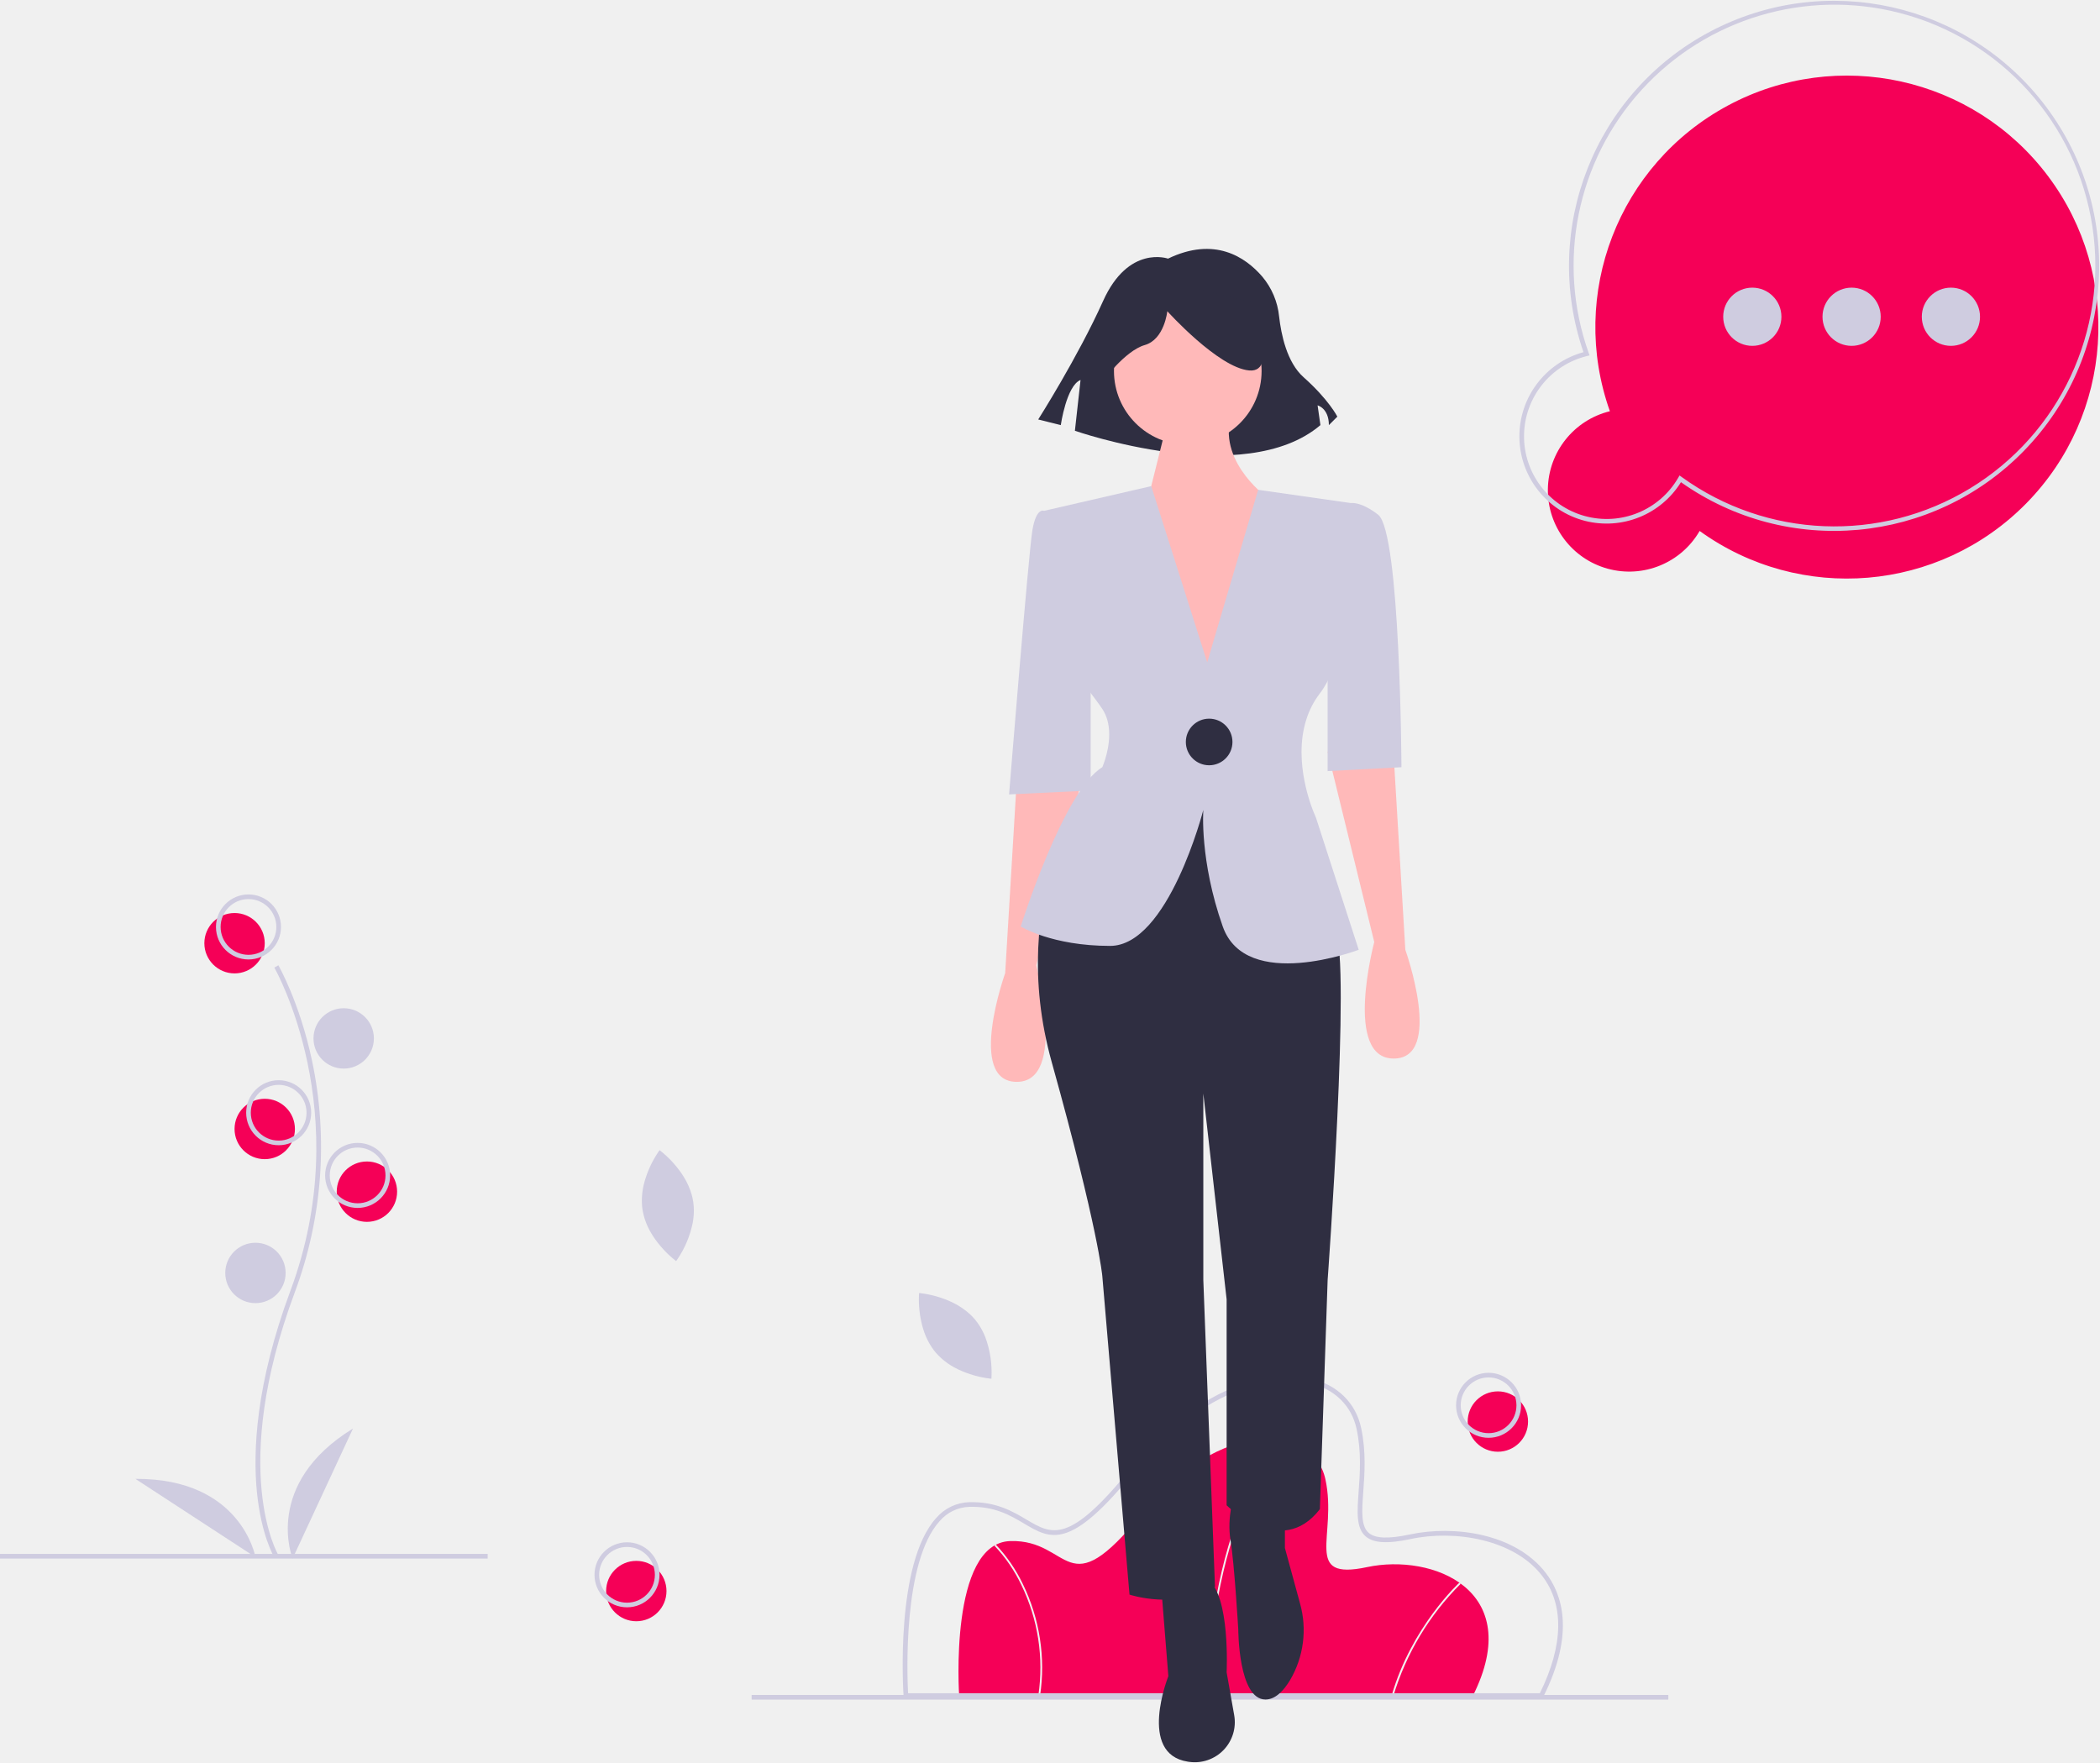
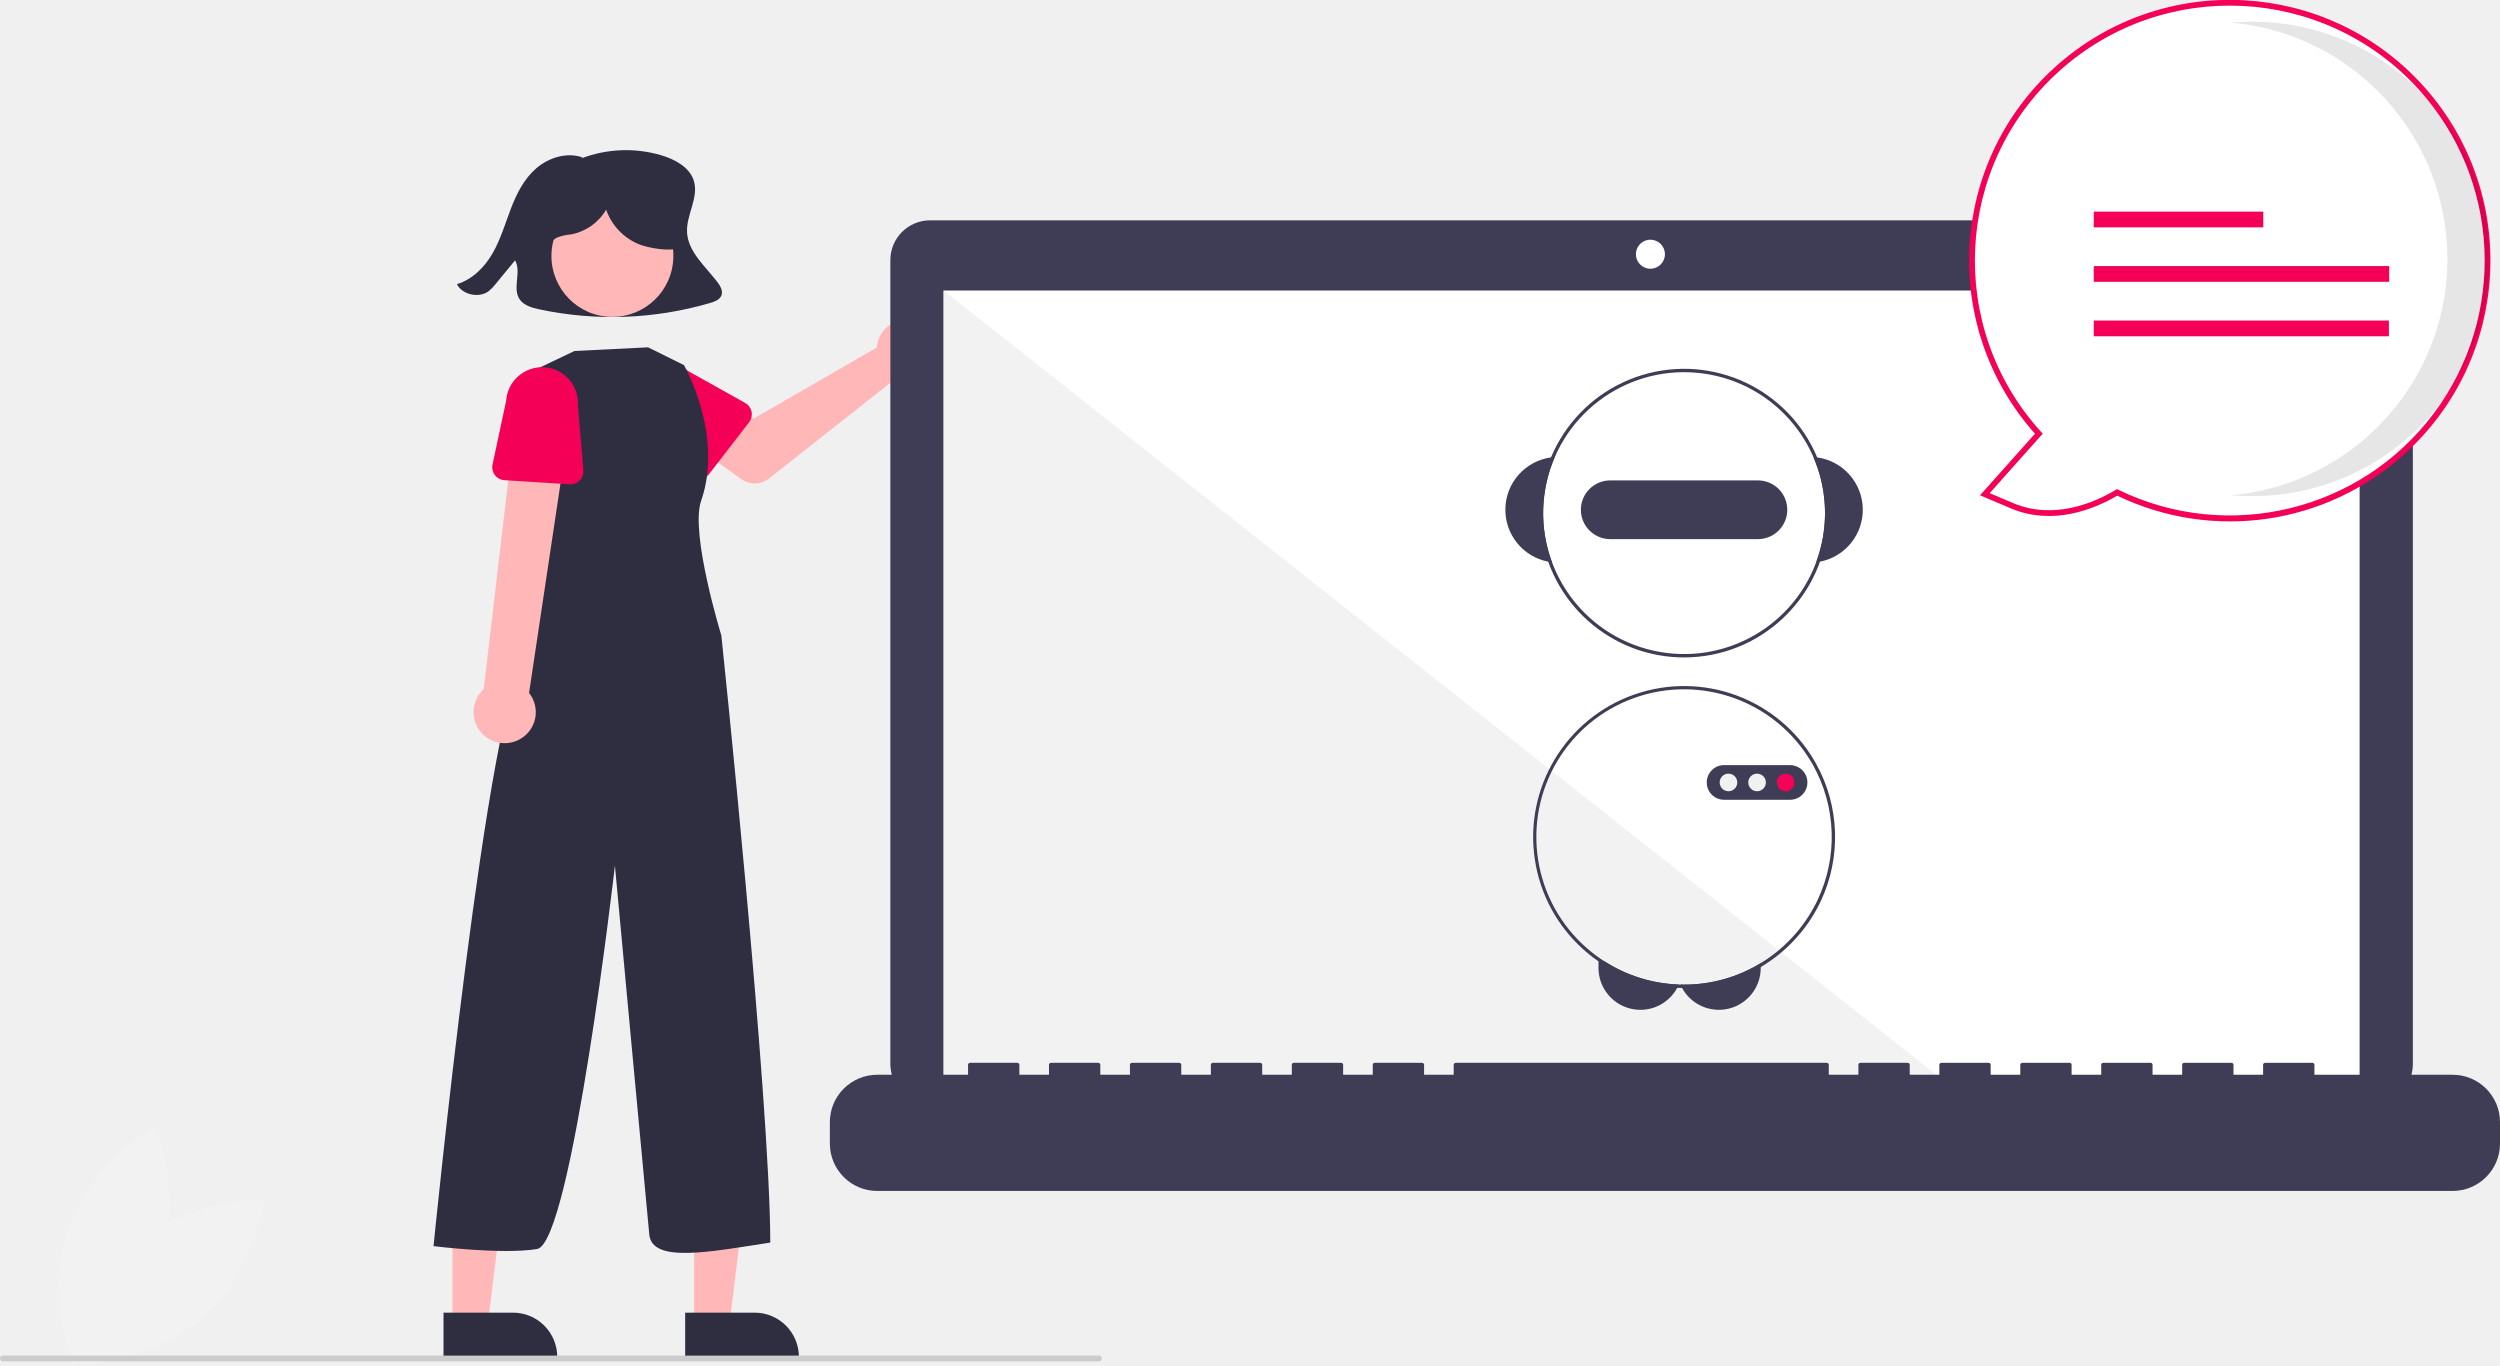
- <svg xmlns="http://www.w3.org/2000/svg" id="af2bdc1b-6210-43fb-b58a-f82437f8cbdd" data-name="Layer 1" width="904.284" height="758.925" viewBox="0 0 904.284 758.925">
-   <circle cx="101" cy="406.193" r="13" fill="#f50057" />
-   <circle cx="158" cy="513.193" r="13" fill="#f50057" />
-   <circle cx="114" cy="486.193" r="13" fill="#f50057" />
-   <path d="M782.149,800.731H560.875s-4.485-65.784,22.053-66.532,23.548,29.154,56.814-11.961,73.633-38.872,78.866-14.577-10.092,43.731,17.941,37.751S804.949,755.13,782.149,800.731Z" transform="translate(-147.8578 -70.53727)" fill="#f50057" />
-   <path d="M667.777,800.745l-.747-.03c1.742-43.312,10.813-71.14,18.115-86.858,7.929-17.067,15.57-23.976,15.646-24.044l.497.559c-.075.067-7.627,6.908-15.493,23.859C678.533,729.883,669.512,757.597,667.777,800.745Z" transform="translate(-147.8578 -70.53727)" fill="#f2f2f2" />
-   <path d="M747.861,800.835l-.718-.209c8.641-29.66,28.99-48.387,29.195-48.573l.502.553A115.174,115.174,0,0,0,747.861,800.835Z" transform="translate(-147.8578 -70.53727)" fill="#f2f2f2" />
-   <path d="M595.727,800.782l-.741-.103a81.417,81.417,0,0,0-7.323-47.588,65.526,65.526,0,0,0-11.557-16.865l.517-.539a66.346,66.346,0,0,1,11.71,17.073A82.163,82.163,0,0,1,595.727,800.782Z" transform="translate(-147.8578 -70.53727)" fill="#f2f2f2" />
-   <path d="M812.18,801.731H537.009l-.063-.932c-.158-2.319-3.668-57.016,14.054-76.532a19.411,19.411,0,0,1,14.185-6.806c11.552-.329,18.812,3.999,24.667,7.472,11.037,6.547,18.328,10.873,44.837-21.892,28.718-35.495,59.703-43.131,77.516-38.885,11.509,2.744,19.441,10.5,21.763,21.278,2.198,10.206,1.498,19.796.936,27.501-.602,8.245-1.078,14.757,2.309,17.708,2.827,2.462,8.469,2.687,17.755.705,18.888-4.029,45.243-.582,58.472,16.51,7.117,9.195,12.724,25.91-.981,53.32Zm-273.293-2H810.942c10.212-20.719,10.531-38.223.914-50.648-12.135-15.679-37.595-19.806-56.473-15.778-10.089,2.153-16.101,1.797-19.486-1.153-4.14-3.607-3.632-10.56-2.99-19.361.554-7.578,1.242-17.009-.896-26.935-2.153-9.995-9.542-17.195-20.271-19.753-17.244-4.114-47.364,3.426-75.497,38.197-27.596,34.107-35.909,29.178-47.412,22.354-5.928-3.516-12.658-7.503-23.591-7.193a17.483,17.483,0,0,0-12.761,6.152C536.552,743.151,538.496,792.336,538.887,799.731Z" transform="translate(-147.8578 -70.53727)" fill="#cfcce0" />
-   <rect x="323.657" y="729.94" width="394.74" height="2" fill="#cfcce0" />
-   <path d="M446.375,588.11a26.737,26.737,0,0,1,.04,7.335c-.067.552-.151,1.094-.249,1.63l.001.004a43.446,43.446,0,0,1-6.812,16.068c-.218.314-.343.477-.343.477l-.467-.356a44.874,44.874,0,0,1-9.514-10.443c-.227-.359-.456-.722-.673-1.095a28.626,28.626,0,0,1-3.836-10.302l-.008-.053c-.058-.389-.108-.778-.145-1.166a29.415,29.415,0,0,1,.867-10.157c.104-.413.213-.818.331-1.221a44.887,44.887,0,0,1,5.967-12.495c.218-.314.343-.477.343-.477s.167.12.467.356a44.879,44.879,0,0,1,9.294,10.108c.225.343.447.691.665,1.047a30.59,30.59,0,0,1,3.434,7.751c.133.477.252.964.354,1.454C446.204,587.08,446.297,587.592,446.375,588.11Z" transform="translate(-147.8578 -70.53727)" fill="#cfcce0" />
-   <path d="M567.639,638.709a26.737,26.737,0,0,1,3.884,6.223c.233.505.446,1.011.644,1.519l.003.003a43.445,43.445,0,0,1,2.633,17.253c-.021.382-.041.586-.041.586l-.585-.058a44.874,44.874,0,0,1-13.579-3.898c-.382-.186-.767-.376-1.147-.58a28.626,28.626,0,0,1-8.671-6.757l-.034-.041c-.253-.3-.5-.606-.735-.916a29.416,29.416,0,0,1-4.592-9.101c-.128-.406-.248-.808-.359-1.213a44.888,44.888,0,0,1-1.477-13.768c.021-.382.041-.586.041-.586s.205.015.585.058a44.879,44.879,0,0,1,13.216,3.728c.372.174.743.354,1.116.542a30.589,30.589,0,0,1,6.99,4.796c.364.336.72.689,1.064,1.052Q567.134,638.107,567.639,638.709Z" transform="translate(-147.8578 -70.53727)" fill="#cfcce0" />
-   <path d="M585.724,405.958,580.705,489.601s-16.729,46.84,5.019,46.84,8.364-50.186,8.364-50.186l20.074-81.971Z" transform="translate(-147.8578 -70.53727)" fill="#ffb9b9" />
-   <path d="M747.992,395.92l5.019,83.644s16.729,46.84-5.019,46.84-8.364-50.186-8.364-50.186L719.553,394.248Z" transform="translate(-147.8578 -70.53727)" fill="#ffb9b9" />
-   <path d="M647.62,750.569l3.346,41.822s-13.383,33.457,8.364,36.803q.326.05.646.095a17.255,17.255,0,0,0,19.338-20.126l-3.255-18.445s1.673-33.457-8.364-40.149S647.62,750.569,647.62,750.569Z" transform="translate(-147.8578 -70.53727)" fill="#2f2e41" />
-   <path d="M679.404,713.766s-3.346,10.037-1.673,20.074,3.346,38.476,3.346,38.476,0,30.112,11.71,30.112c4.182,0,7.724-3.627,10.55-8.291a42.451,42.451,0,0,0,4.306-33.149l-6.491-23.802V718.784Z" transform="translate(-147.8578 -70.53727)" fill="#2f2e41" />
-   <path d="M617.508,407.631S580.705,456.144,600.779,528.077s21.747,92.008,21.747,92.008l11.71,137.175s20.074,6.691,36.803-3.346L666.021,621.758V541.46l10.037,88.662v88.662s23.42,23.42,40.149,1.673l3.346-98.699s10.037-137.175,3.346-150.558-21.747-60.223-21.747-60.223Z" transform="translate(-147.8578 -70.53727)" fill="#2f2e41" />
-   <path d="M650.823,181.915s-17.013-6.076-27.95,18.228S594.924,251.181,594.924,251.181l9.722,2.43s2.43-17.013,8.506-19.443l-2.43,21.874s72.912,25.519,105.722-2.43L715.229,245.105s4.861,1.215,4.861,8.506l3.646-3.646s-3.646-7.291-14.582-17.013c-7.178-6.381-9.645-18.52-10.493-26.11a31.596,31.596,0,0,0-7.274-17.206C684.118,181.213,670.874,172.261,650.823,181.915Z" transform="translate(-147.8578 -70.53727)" fill="#2f2e41" />
-   <circle cx="511.472" cy="159.769" r="31.785" fill="#ffb9b9" />
-   <path d="M650.966,250.381,640.928,290.53,671.04,377.519,694.46,285.511s-21.747-15.056-16.729-35.13Z" transform="translate(-147.8578 -70.53727)" fill="#ffb9b9" />
-   <path d="M732.936,479.564s-48.513,18.402-58.55-10.037-8.364-50.186-8.364-50.186-15.056,58.55-40.149,58.55-38.476-8.364-38.476-8.364,18.402-58.55,35.13-68.588c0,0,.084-.201.234-.569.937-2.342,4.249-11.626,1.924-19.79a16.983,16.983,0,0,0-2.158-4.734c-6.691-10.037-13.383-13.383-11.71-38.476l-13.383-46.84L643.588,279.89l24.106,75.881,21.948-74.292,39.948,5.705s3.346,60.223-13.383,81.971a36.111,36.111,0,0,0-5.889,11.426c-2.911,9.234-2.225,18.954-.652,26.716h.017a73.882,73.882,0,0,0,4.851,15.39Z" transform="translate(-147.8578 -70.53727)" fill="#cfcce0" />
-   <path d="M719.553,288.857l10.037-1.673s4.182-.836,11.71,5.019c9.613,7.477,10.037,108.737,10.037,108.737L719.553,402.612V288.857Z" transform="translate(-147.8578 -70.53727)" fill="#cfcce0" />
-   <path d="M605.798,293.875l-8.364-3.346s-3.346-1.673-5.019,8.364-10.037,113.755-10.037,113.755l35.13-1.673V335.697Z" transform="translate(-147.8578 -70.53727)" fill="#cfcce0" />
-   <path d="M622.566,234.934s9.722-13.367,18.228-15.798,9.722-14.582,9.722-14.582,21.874,24.304,35.241,25.519,1.215-29.165,1.215-29.165l-24.304-6.076-23.089,2.43-18.228,12.152Z" transform="translate(-147.8578 -70.53727)" fill="#2f2e41" />
-   <circle cx="520.673" cy="319.528" r="10.037" fill="#2f2e41" />
-   <path d="M841.093,247.632a108.3,108.3,0,1,1,38.651,51.564,35.032,35.032,0,1,1-38.651-51.564Z" transform="translate(-147.8578 -70.53727)" fill="#f50057" />
-   <circle cx="754.564" cy="136.408" r="12.533" fill="#cfcce0" />
-   <circle cx="797.324" cy="136.408" r="12.533" fill="#cfcce0" />
-   <circle cx="840.084" cy="136.408" r="12.533" fill="#cfcce0" />
-   <path d="M830.379,294.855a37.597,37.597,0,0,1-.658-72.661,114.14,114.14,0,1,1,41.981,56.003A37.715,37.715,0,0,1,830.379,294.855ZM965.706,76.072a112.342,112.342,0,0,0-133.739,146.48l.372,1.043-1.075.264a35.596,35.596,0,1,0,39.271,52.394l.554-.96.898.649A112.341,112.341,0,1,0,965.706,76.072Z" transform="translate(-147.8578 -70.53727)" fill="#cfcce0" />
-   <path d="M266.004,741.252c-.229-.375-5.641-9.41-7.517-28.172-1.721-17.213-.614-46.227,14.433-86.698,28.506-76.671-6.569-138.533-6.928-139.149l1.73-1.004c.091.156,9.142,15.929,14.488,41.044a179.061,179.061,0,0,1-7.416,99.807c-28.457,76.54-7.301,112.773-7.084,113.131Z" transform="translate(-147.8578 -70.53727)" fill="#cfcce0" />
-   <path d="M254.858,483.731a14,14,0,1,1,14-14A14.016,14.016,0,0,1,254.858,483.731Zm0-26a12,12,0,1,0,12,12A12.014,12.014,0,0,0,254.858,457.731Z" transform="translate(-147.8578 -70.53727)" fill="#cfcce0" />
-   <circle cx="148" cy="447.193" r="13" fill="#cfcce0" />
-   <path d="M267.858,563.731a14,14,0,1,1,14-14A14.016,14.016,0,0,1,267.858,563.731Zm0-26a12,12,0,1,0,12,12A12.013,12.013,0,0,0,267.858,537.731Z" transform="translate(-147.8578 -70.53727)" fill="#cfcce0" />
-   <path d="M301.858,590.731a14,14,0,1,1,14-14A14.016,14.016,0,0,1,301.858,590.731Zm0-26a12,12,0,1,0,12,12A12.013,12.013,0,0,0,301.858,564.731Z" transform="translate(-147.8578 -70.53727)" fill="#cfcce0" />
-   <circle cx="645" cy="612.193" r="13" fill="#f50057" />
-   <path d="M788.858,689.731a14,14,0,1,1,14-14A14.016,14.016,0,0,1,788.858,689.731Zm0-26a12,12,0,1,0,12,12A12.013,12.013,0,0,0,788.858,663.731Z" transform="translate(-147.8578 -70.53727)" fill="#cfcce0" />
-   <circle cx="274" cy="685.193" r="13" fill="#f50057" />
-   <path d="M417.858,762.73a14,14,0,1,1,14-14A14.016,14.016,0,0,1,417.858,762.73Zm0-26a12,12,0,1,0,12,12A12.013,12.013,0,0,0,417.858,736.73Z" transform="translate(-147.8578 -70.53727)" fill="#cfcce0" />
-   <circle cx="110" cy="548.193" r="13" fill="#cfcce0" />
-   <path d="M273.858,741.731s-13-32,26-56Z" transform="translate(-147.8578 -70.53727)" fill="#cfcce0" />
-   <path d="M257.87,741.15s-5.916-34.029-51.709-33.738Z" transform="translate(-147.8578 -70.53727)" fill="#cfcce0" />
-   <rect y="669.193" width="210" height="2" fill="#cfcce0" />
+ <svg xmlns="http://www.w3.org/2000/svg" id="b6aa0626-c548-43ac-b721-fcff4f949bc4" data-name="Layer 1" width="868.98" height="474.67" viewBox="0 0 868.98 474.67">
+   <path d="M212.969,644.948c-18.517,15.79-22.361,41.687-22.361,41.687s26.179.297,44.697-15.493,22.361-41.687,22.361-41.687S231.486,629.158,212.969,644.948Z" transform="translate(-165.5099 -212.6649)" fill="#f2f2f2" />
+   <path d="M221.526,651.23c-7.888,23.022-30.565,36.105-30.565,36.105s-9.889-24.242-2.001-47.263,30.565-36.105,30.565-36.105S229.413,628.208,221.526,651.23Z" transform="translate(-165.5099 -212.6649)" fill="#f2f2f2" />
+   <path d="M414.811,310.625c-4.19-5.429-10.111-10.452-10.486-17.152-.344-6.144,4.238-12.245,2.306-18.123-1.486-4.52-6.387-7.247-11.177-8.691a43.439,43.439,0,0,0-27.916,1.075l.485-.342c-5.452-1.942-11.825.063-16.115,3.776-4.29,3.713-6.839,8.861-8.817,14.019-1.979,5.158-3.511,10.505-6.26,15.341-2.749,4.836-6.958,9.234-12.51,10.905,1.859,3.708,7.67,4.98,11.078,2.425a14.014,14.014,0,0,0,2.331-2.41q3.409-4.146,6.819-8.292c2.339,4.16-1.155,9.901,1.72,13.752,1.482,1.986,4.19,2.74,6.705,3.281a121.277,121.277,0,0,0,59.331-2.201c1.55-.457,3.261-1.086,3.904-2.489C416.951,313.879,415.912,312.053,414.811,310.625Z" transform="translate(-165.5099 -212.6649)" fill="#2f2e41" />
+   <path d="M470.538,331.812a10.527,10.527,0,0,0-.239,1.64l-42.957,24.782L416.9,352.223,405.769,366.796,423.219,379.233a8,8,0,0,0,9.598-.234l44.297-34.946a10.497,10.497,0,1,0-6.576-12.241Z" transform="translate(-165.5099 -212.6649)" fill="#ffb7b7" />
+   <path d="M425.905,359.408l-13.884,17.994a4.5,4.5,0,0,1-6.804.373l-15.717-16.321A12.497,12.497,0,0,1,404.827,341.709l19.713,11.023a4.5,4.5,0,0,1,1.365,6.676Z" transform="translate(-165.5099 -212.6649)" fill="#f50057" />
+   <polygon points="241.288 460.267 253.548 460.266 259.38 412.978 241.286 412.979 241.288 460.267" fill="#ffb7b7" />
+   <path d="M403.67,668.929l24.144-.001h.001a15.387,15.387,0,0,1,15.386,15.386v.5l-39.531.001Z" transform="translate(-165.5099 -212.6649)" fill="#2f2e41" />
+   <polygon points="157.288 460.267 169.548 460.266 175.38 412.978 157.286 412.979 157.288 460.267" fill="#ffb7b7" />
+   <path d="M319.67,668.929l24.144-.001h.001a15.387,15.387,0,0,1,15.386,15.386v.5l-39.531.001Z" transform="translate(-165.5099 -212.6649)" fill="#2f2e41" />
+   <circle cx="378.374" cy="301.628" r="21.188" transform="translate(-128.2503 432.1653) rotate(-83.7356)" fill="#ffb7b7" />
+   <path d="M390.771,333.391l12.482,6.184s13.947,24.237,5.947,47.237c-3.884,11.167,7.053,46.763,7.053,46.763s16.947,161.237,17,211c-21.053,3.237-41.053,7.237-42.053-2.763s-11.947-128.237-11.947-128.237-15.053,131.237-27.053,133.237-36-1-36-1,19.053-192.237,32.053-204.237l2-10-.053-89.763,14.978-7.148Z" transform="translate(-165.5099 -212.6649)" fill="#2f2e41" />
+   <path d="M346.118,469.662a10.743,10.743,0,0,0,3.291-16.14l14.517-96.762-18.966-.91-11.316,96.361a10.801,10.801,0,0,0,12.474,17.451Z" transform="translate(-165.5099 -212.6649)" fill="#ffb7b7" />
+   <path d="M363.514,381.004l-22.682-1.432a4.5,4.5,0,0,1-4.118-5.429l4.726-22.16a12.497,12.497,0,0,1,24.94,1.648l1.901,22.505a4.5,4.5,0,0,1-4.768,4.868Z" transform="translate(-165.5099 -212.6649)" fill="#f50057" />
+   <path d="M990.396,289.249H488.802a13.806,13.806,0,0,0-13.806,13.806V582.534a13.806,13.806,0,0,0,13.806,13.806H990.396a13.806,13.806,0,0,0,13.806-13.806V303.055a13.806,13.806,0,0,0-13.806-13.806Z" transform="translate(-165.5099 -212.6649)" fill="#3f3d56" />
+   <rect x="327.996" y="100.983" width="492.186" height="277.644" fill="#fff" />
+   <circle cx="573.668" cy="88.363" r="5.048" fill="#fff" />
+   <polygon points="679.425 378.627 327.996 378.627 327.996 100.983 679.425 378.627" fill="#f2f2f2" style="isolation:isolate" />
+   <path d="M1018.021,586.244H969.987v-3.461a.686.686,0,0,0-.686-.686h-16.469a.686.686,0,0,0-.686.686v3.461H941.853v-3.461a.686.686,0,0,0-.686-.686H924.698a.686.686,0,0,0-.686.686h0v3.461h-10.293v-3.461a.686.686,0,0,0-.686-.686H896.563a.686.686,0,0,0-.686.686h0v3.461h-10.293v-3.461a.686.686,0,0,0-.686-.686H868.429a.686.686,0,0,0-.686.686v3.461h-10.293v-3.461a.686.686,0,0,0-.686-.686H840.295a.686.686,0,0,0-.686.686h0v3.461H829.316v-3.461a.686.686,0,0,0-.686-.686H812.16a.686.686,0,0,0-.686.686h0v3.461h-10.293v-3.461a.686.686,0,0,0-.686-.686H671.489a.686.686,0,0,0-.686.686h0v3.461H660.51v-3.461a.686.686,0,0,0-.686-.686H643.355a.686.686,0,0,0-.686.686h0v3.461H632.375v-3.461a.686.686,0,0,0-.686-.686H615.22a.686.686,0,0,0-.686.686h0v3.461H604.241v-3.461a.686.686,0,0,0-.686-.686H587.086a.686.686,0,0,0-.686.686h0v3.461h-10.293v-3.461a.686.686,0,0,0-.686-.686H558.952a.686.686,0,0,0-.686.686h0v3.461H547.972v-3.461a.686.686,0,0,0-.686-.686H530.817a.686.686,0,0,0-.686.686v3.461h-10.293v-3.461a.686.686,0,0,0-.686-.686H502.683a.686.686,0,0,0-.686.686h0v3.461H470.431a16.469,16.469,0,0,0-16.469,16.469v7.447a16.469,16.469,0,0,0,16.469,16.469h547.59a16.469,16.469,0,0,0,16.469-16.469V602.712A16.469,16.469,0,0,0,1018.021,586.244Z" transform="translate(-165.5099 -212.6649)" fill="#3f3d56" />
+   <path d="M749.066,554.886a12.089,12.089,0,0,1-.554,1.143,14.627,14.627,0,0,1-4.433,4.987,14.564,14.564,0,0,1-22.946-11.911V546.755h1.995A50.942,50.942,0,0,0,749.066,554.886Z" transform="translate(-165.5099 -212.6649)" fill="#3f3d56" />
+   <path d="M777.53,547.443v1.662a14.559,14.559,0,0,1-27.344,6.97,12.16,12.16,0,0,1-.577-1.172c.426.012.846.018,1.272.018A51.018,51.018,0,0,0,777.53,547.443Z" transform="translate(-165.5099 -212.6649)" fill="#3f3d56" />
+   <path d="M797.152,371.656c-.437-.064-.881-.105-1.324-.134a48.982,48.982,0,0,1,.974,36.577c.443-.052.881-.122,1.318-.204a18.374,18.374,0,0,0-.968-36.239Z" transform="translate(-165.5099 -212.6649)" fill="#3f3d56" />
+   <path d="M705.933,371.522c-.443.029-.887.07-1.324.134a18.374,18.374,0,0,0-.968,36.239c.437.082.875.152,1.318.204a48.986,48.986,0,0,1,.974-36.577Z" transform="translate(-165.5099 -212.6649)" fill="#3f3d56" />
+   <path d="M797.152,371.656a50.156,50.156,0,1,0,3.891,19.365A50.228,50.228,0,0,0,797.152,371.656Zm-.35,36.443a48.982,48.982,0,1,1,3.074-17.078A49.067,49.067,0,0,1,796.802,408.099Z" transform="translate(-165.5099 -212.6649)" fill="#3f3d56" />
+   <path d="M776.545,379.647H725.216a10.207,10.207,0,0,0,0,20.415h51.328a10.207,10.207,0,0,0,0-20.415Z" transform="translate(-165.5099 -212.6649)" fill="#3f3d56" />
+   <path d="M796.802,478.185q-.28-.516-.578-1.015c-.006-.012-.012-.018-.017-.029a52.474,52.474,0,1,0-47.694,78.888c.554.029,1.114.047,1.674.047.234.012.461.012.694.012a52.108,52.108,0,0,0,26.65-7.285A52.843,52.843,0,0,0,797.91,526.9c.006-.012.012-.018.017-.029.175-.35.344-.706.513-1.067a52.419,52.419,0,0,0-1.639-47.619Zm.502,47.298q-.254.543-.525,1.067a51.686,51.686,0,0,1-19.248,20.893,51.018,51.018,0,0,1-26.65,7.478c-.426,0-.846-.006-1.272-.018q-.271,0-.543-.017a51.326,51.326,0,1,1,45.974-77.418c.006.012.012.017.017.029.204.332.402.671.589,1.009a51.263,51.263,0,0,1,1.656,46.977Z" transform="translate(-165.5099 -212.6649)" fill="#3f3d56" />
+   <path d="M791.226,479.737A6.067,6.067,0,0,0,787.726,478.611H764.786a6.025,6.025,0,1,0,0,12.05H787.726a5.959,5.959,0,0,0,1.219-.122,6.619,6.619,0,0,0,1.167-.367,6.023,6.023,0,0,0,1.114-10.435Z" transform="translate(-165.5099 -212.6649)" fill="#3f3d56" />
+   <circle cx="600.803" cy="271.971" r="3.059" fill="#f1f1f1" />
+   <circle cx="610.745" cy="271.971" r="3.059" fill="#f1f1f1" />
+   <circle cx="620.686" cy="271.971" r="3.059" fill="#f50057" />
+   <path d="M901.407,383.818c-7.955,4.771-22.128,10.749-36.611,4.605l-9.362-3.971,18.761-21.031a89.602,89.602,0,1,1,27.212,20.397Z" transform="translate(-165.5099 -212.6649)" fill="#fff" />
+   <path d="M901.456,384.952c-7.644,4.488-22.205,10.69-37.051,4.392l-10.647-4.516,19.094-21.404a90.602,90.602,0,1,1,128.58,6.914h0a90.198,90.198,0,0,1-99.977,14.614Zm104.74-141.25A88.602,88.602,0,1,0,874.935,362.749l.604.666-18.431,20.661L865.186,387.503c14.338,6.082,28.525-.236,35.706-4.542l.464-.279.487.237a88.602,88.602,0,0,0,104.352-139.216Z" transform="translate(-165.5099 -212.6649)" fill="#f50057" />
+   <path d="M1016.209,302.667a82.46,82.46,0,0,0-75.168-82.132c2.402-.21,4.831-.324,7.288-.324a82.456,82.456,0,0,1,0,164.913c-2.453,0-4.878-.115-7.276-.325A82.46,82.46,0,0,0,1016.209,302.667Z" transform="translate(-165.5099 -212.6649)" opacity="0.1" style="isolation:isolate" />
+   <rect x="727.772" y="73.559" width="58.92" height="5.472" fill="#f50057" />
+   <rect x="727.772" y="92.487" width="102.692" height="5.472" fill="#f50057" />
+   <rect x="727.772" y="111.415" width="102.591" height="5.472" fill="#f50057" />
+   <path d="M547.51,685.859h-381a1,1,0,0,1,0-2h381a1,1,0,0,1,0,2Z" transform="translate(-165.5099 -212.6649)" fill="#cbcbcb" />
+   <path d="M400.58,287.855c-.826-3.745-3.507-6.849-6.597-9.121a27.017,27.017,0,0,0-34.537,2.1,17.649,17.649,0,0,0-5.334,8.549,10.486,10.486,0,0,0,2.235,9.548l.423.265c-.384-1.628.881-3.255,2.392-3.973a19.11,19.11,0,0,1,4.878-1.094,17.935,17.935,0,0,0,12.157-8.578,20.254,20.254,0,0,0,11.607,12.097c2.8,1.095,10.492,2.601,13.158,1.211C404.363,297.086,401.406,291.601,400.58,287.855Z" transform="translate(-165.5099 -212.6649)" fill="#2f2e41" />
</svg>
